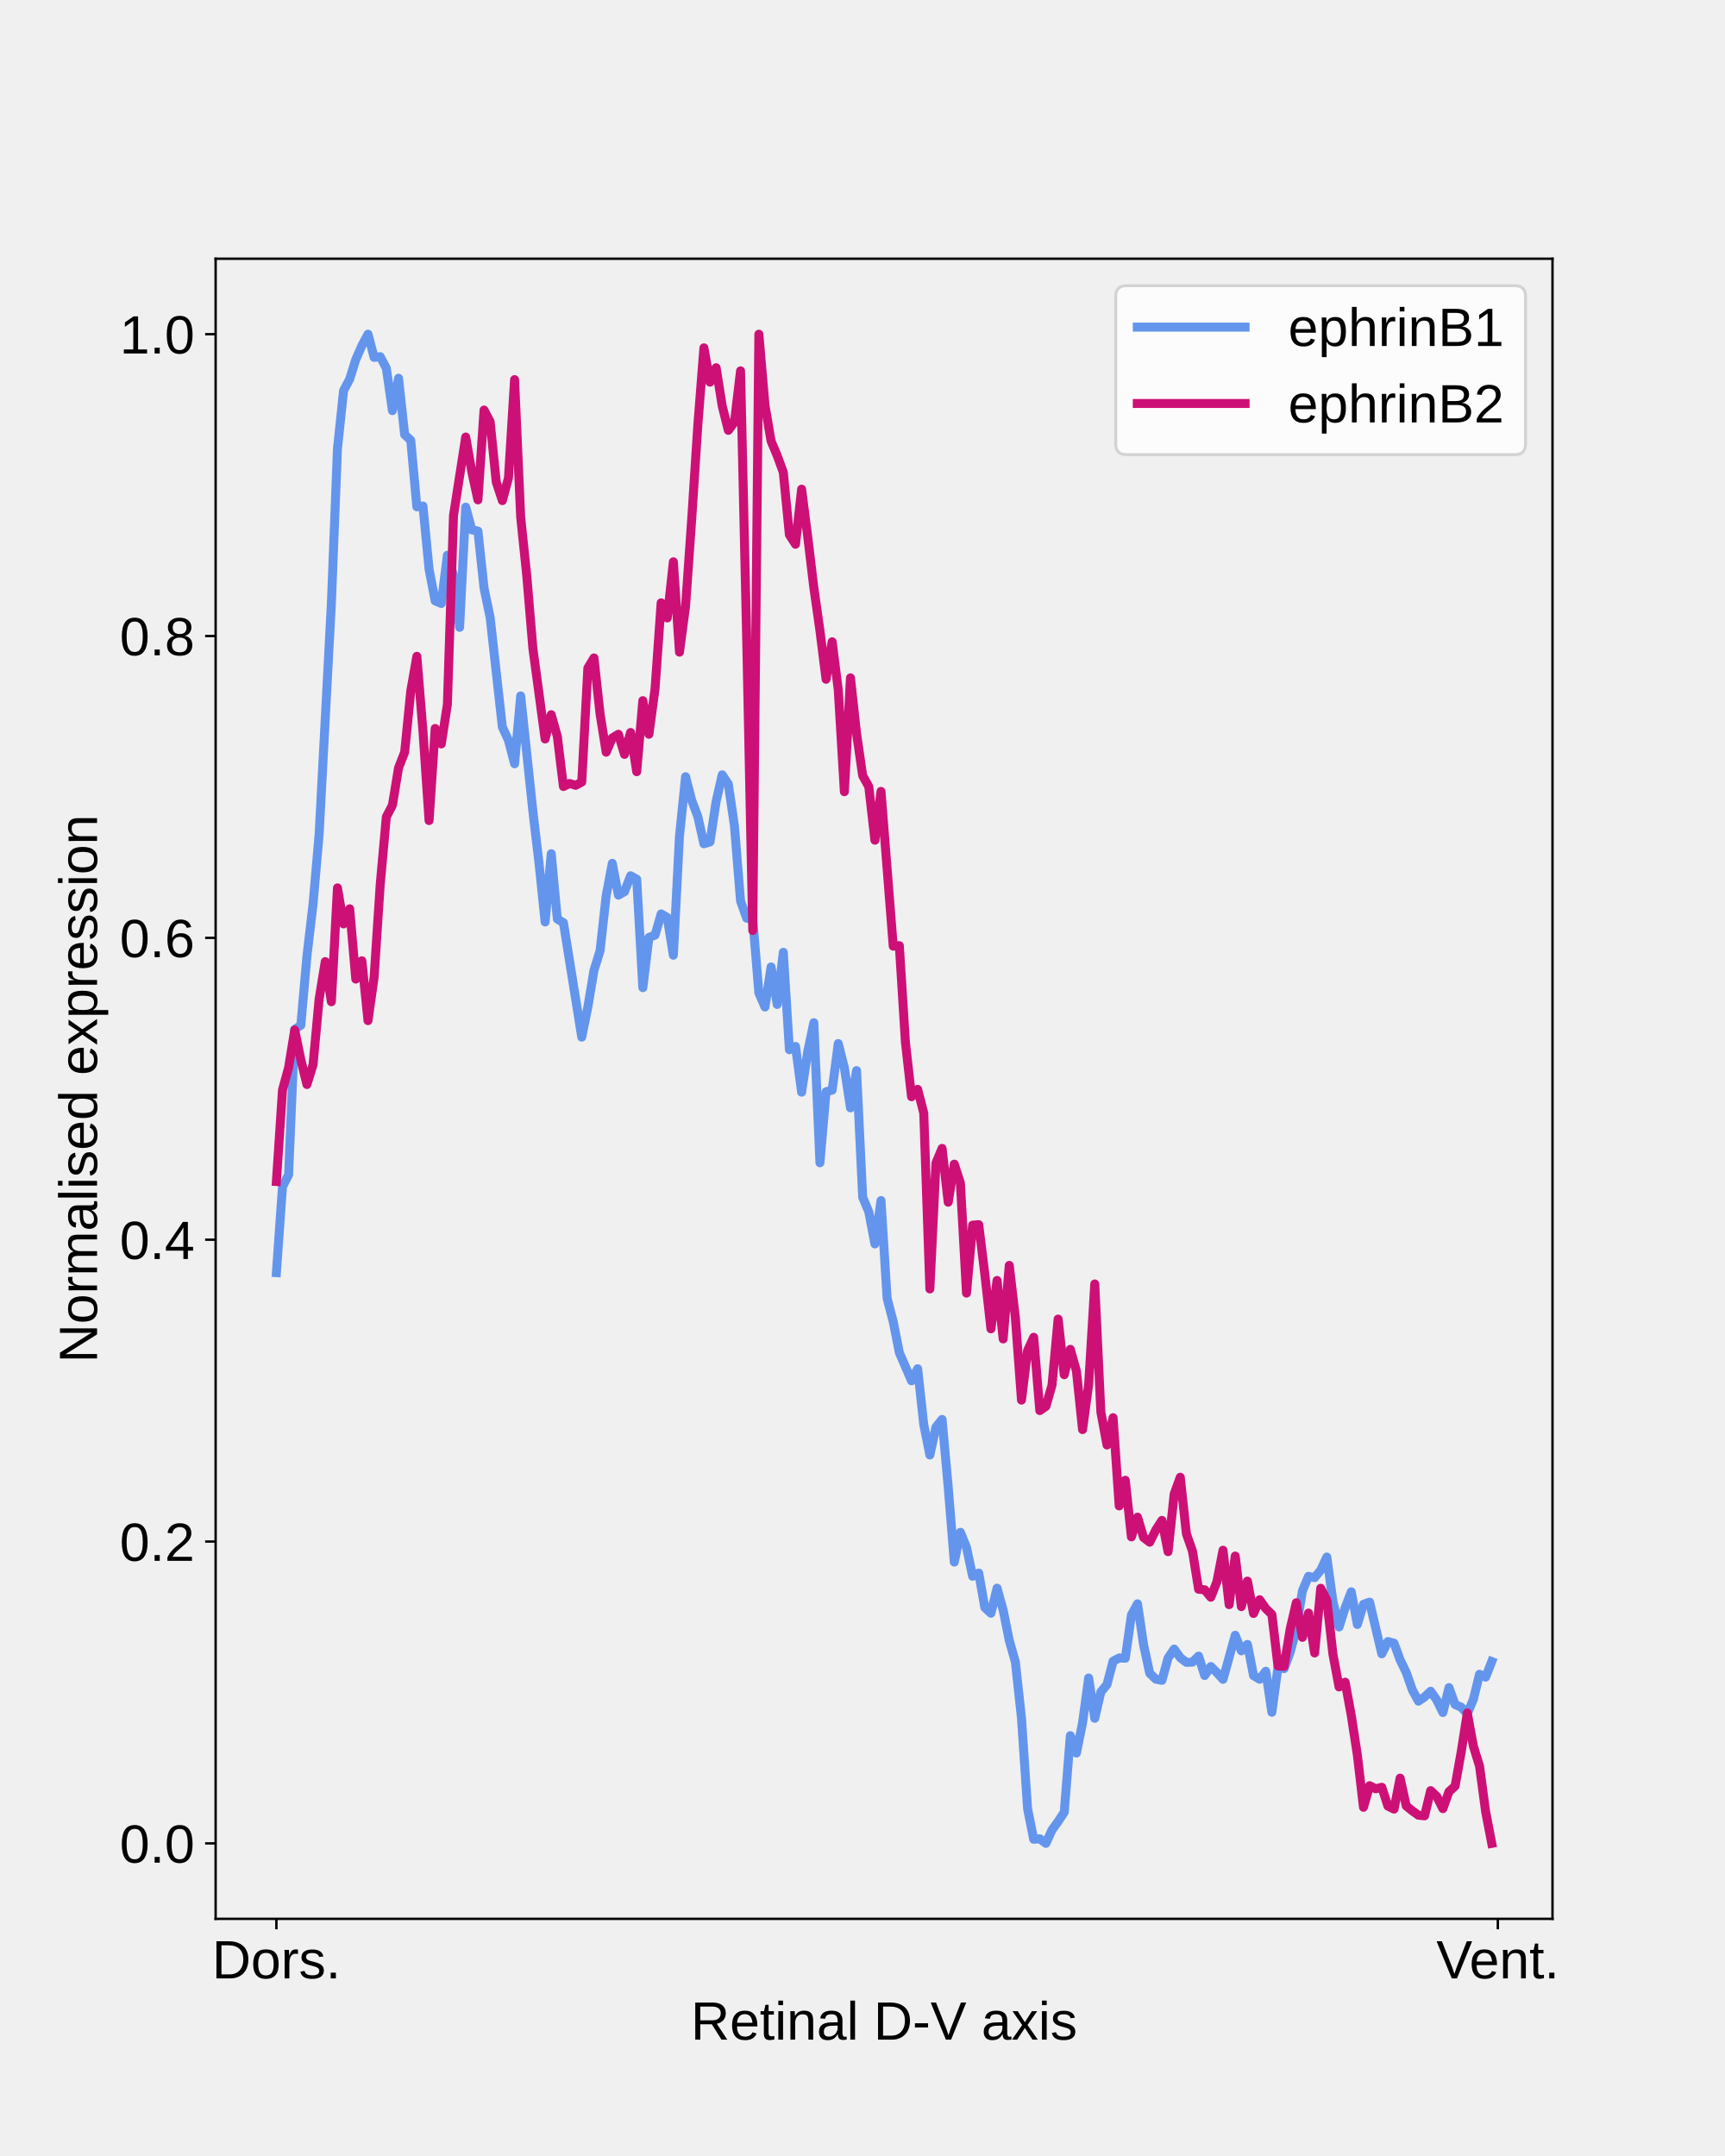
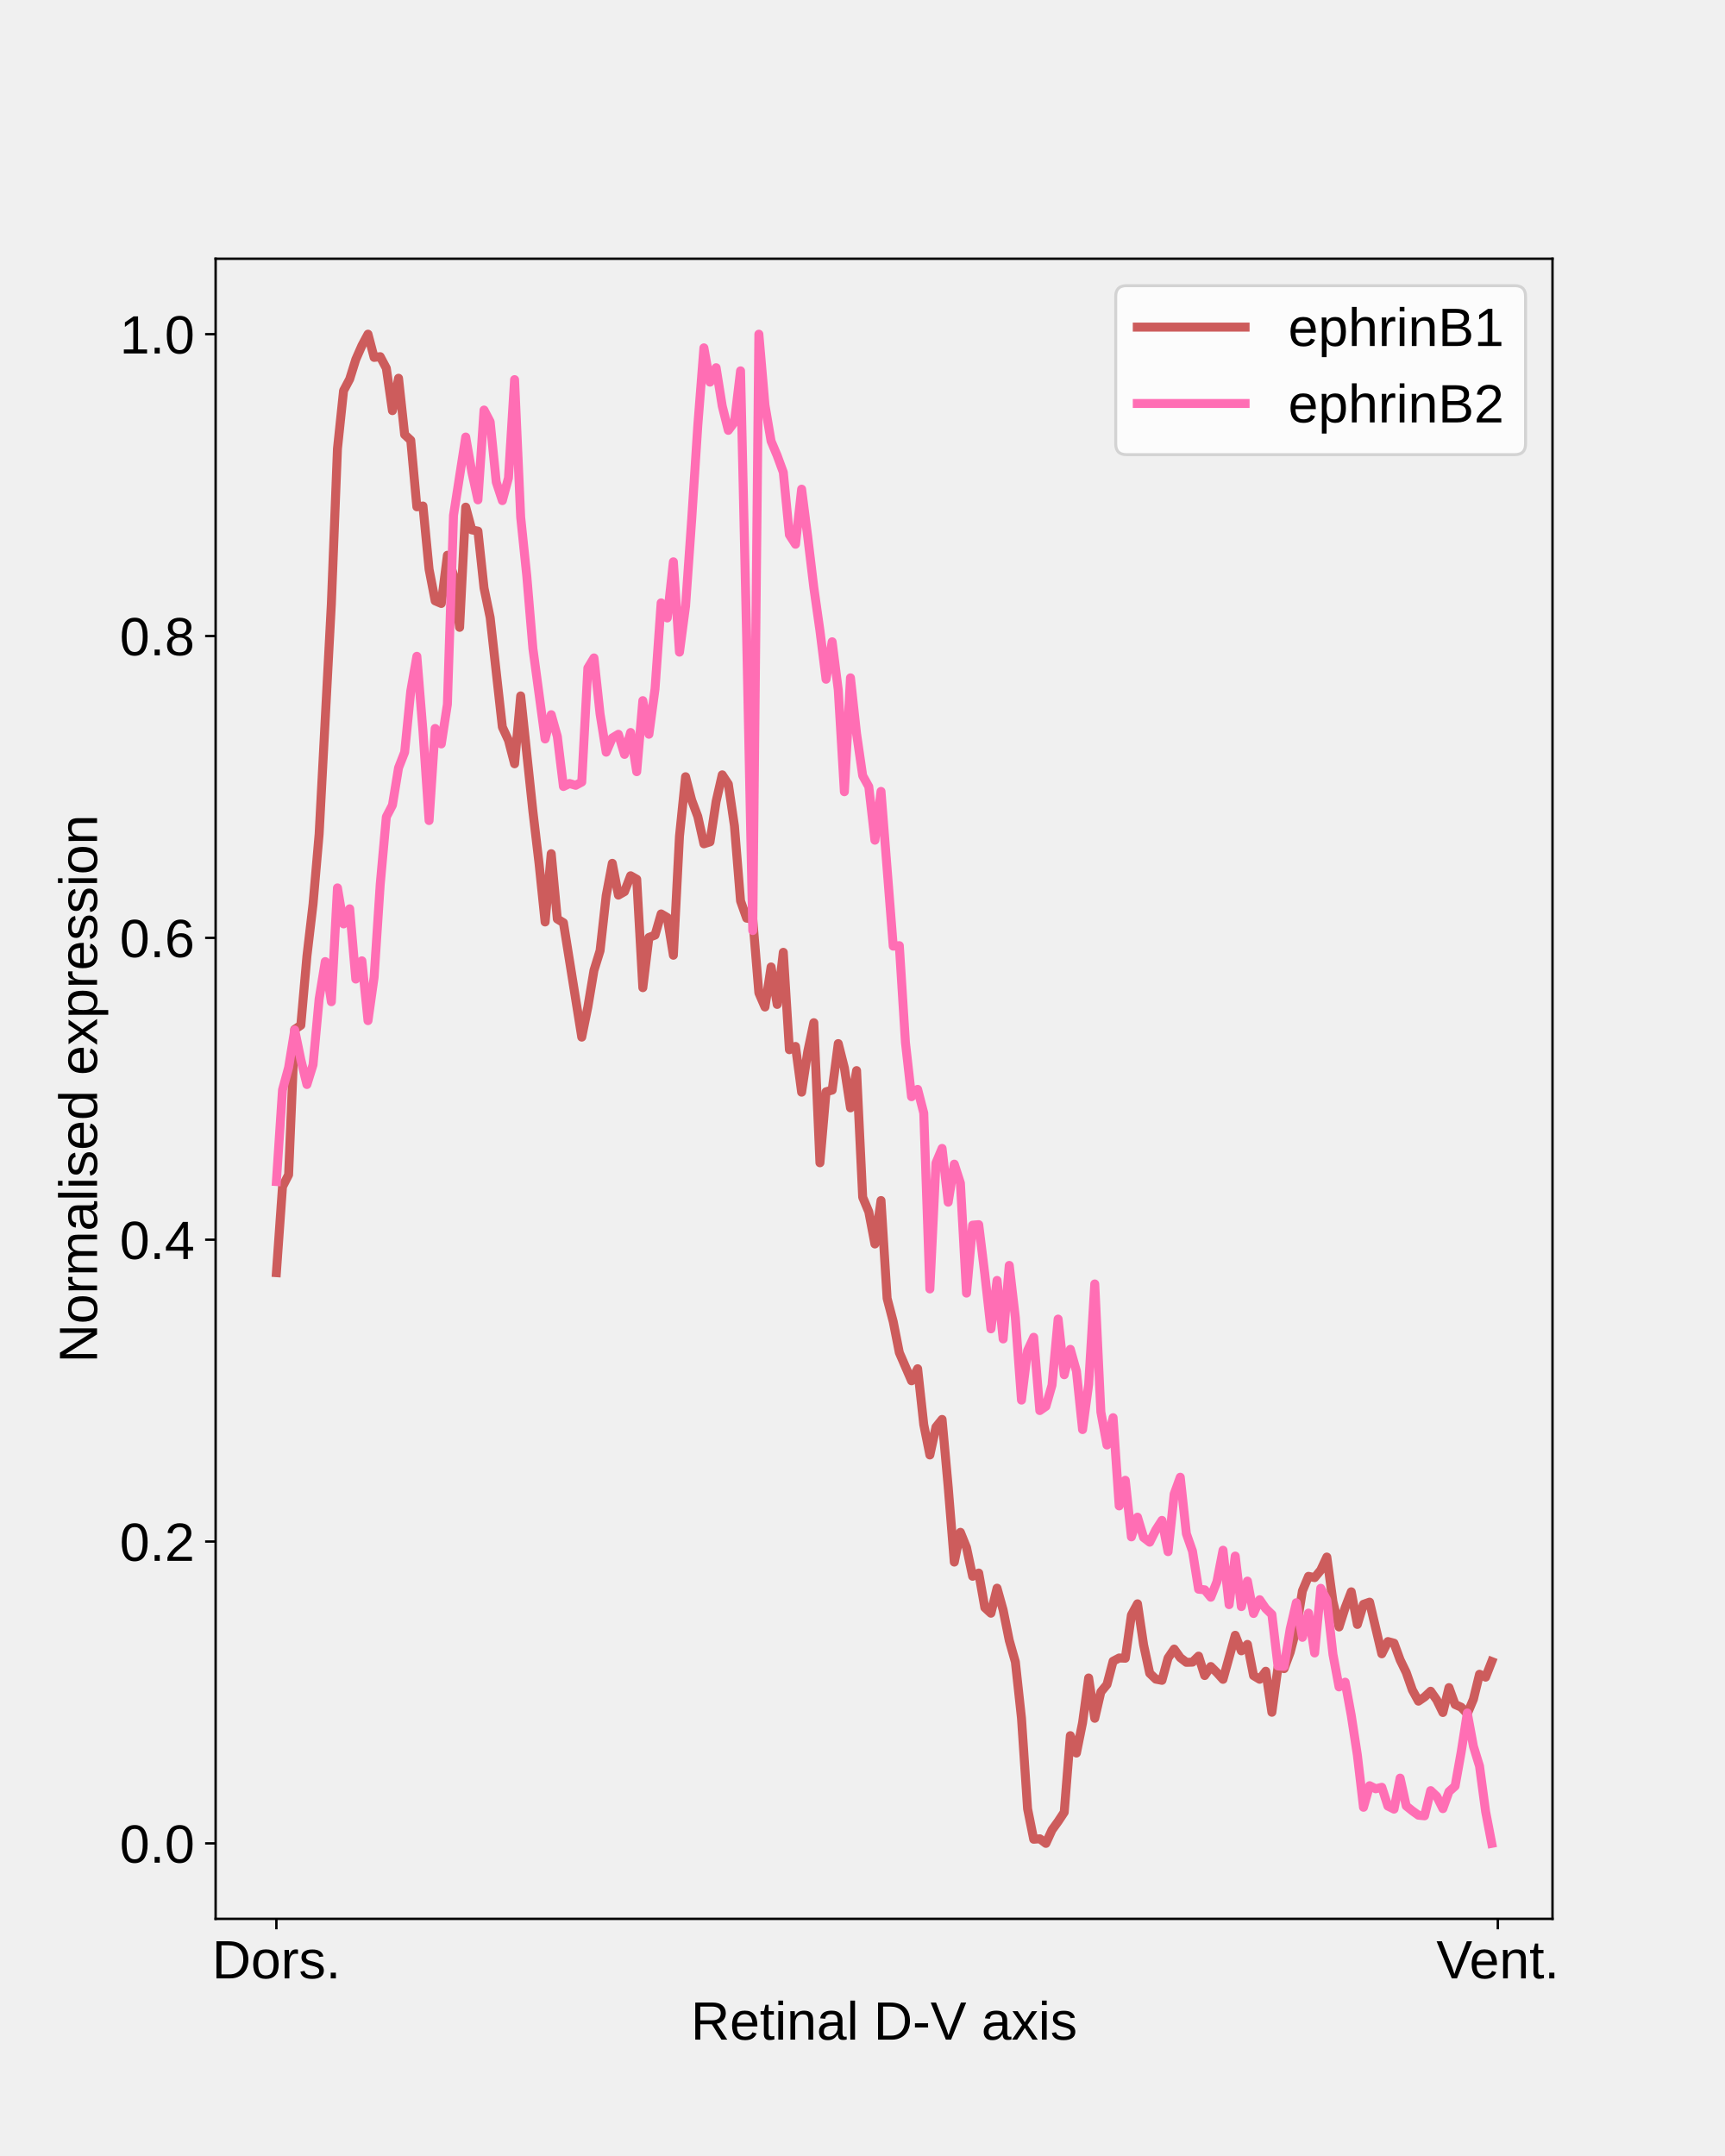
<svg xmlns="http://www.w3.org/2000/svg" xmlns:xlink="http://www.w3.org/1999/xlink" height="720pt" version="1.1" viewBox="0 0 576 720" width="576pt">
  <defs>
    <style type="text/css">
*{stroke-linecap:butt;stroke-linejoin:round;}
  </style>
  </defs>
  <g id="figure_1">
    <g id="patch_1">
      <path d="M 0 720  L 576 720  L 576 0  L 0 0  z " style="fill:none;" />
    </g>
    <g id="axes_1">
      <g id="patch_2">
        <path d="M 72 640.8  L 518.4 640.8  L 518.4 86.4  L 72 86.4  z " style="fill:none;" />
      </g>
      <g id="matplotlib.axis_1">
        <g id="xtick_1">
          <g id="line2d_1">
            <defs>
-               <path d="M 0 0  L 0 3.5  " id="m0ee4ef7aa5" style="stroke:#000000;stroke-width:0.8;" />
+               <path d="M 0 0  L 0 3.5  " id="m88ebd4085f" style="stroke:#000000;stroke-width:0.8;" />
            </defs>
            <g>
-               <use style="stroke:#000000;stroke-width:0.8;" x="92.291" xlink:href="#m0ee4ef7aa5" y="640.8" />
+               <use style="stroke:#000000;stroke-width:0.8;" x="92.291" xlink:href="#m88ebd4085f" y="640.8" />
            </g>
          </g>
          <g id="text_1">
            <text style="font-family:Arial;font-size:18px;font-style:normal;font-weight:regular;text-anchor:middle;" transform="rotate(-0, 92.29091, 660.6841)" x="92.291" y="660.684">Dors.</text>
          </g>
        </g>
        <g id="xtick_2">
          <g id="line2d_2">
            <g>
-               <use style="stroke:#000000;stroke-width:0.8;" x="500.148" xlink:href="#m0ee4ef7aa5" y="640.8" />
+               <use style="stroke:#000000;stroke-width:0.8;" x="500.148" xlink:href="#m88ebd4085f" y="640.8" />
            </g>
          </g>
          <g id="text_2">
            <text style="font-family:Arial;font-size:18px;font-style:normal;font-weight:regular;text-anchor:middle;" transform="rotate(-0, 500.1484, 660.6841)" x="500.148" y="660.684">Vent.</text>
          </g>
        </g>
        <g id="text_3">
          <text style="font-family:Arial;font-size:18px;font-style:normal;font-weight:normal;text-anchor:middle;" transform="rotate(-0, 295.2, 681.1456)" x="295.2" y="681.146">Retinal D-V axis</text>
        </g>
      </g>
      <g id="matplotlib.axis_2">
        <g id="ytick_1">
          <g id="line2d_3">
            <defs>
-               <path d="M 0 0  L -3.5 0  " id="ma348647027" style="stroke:#000000;stroke-width:0.8;" />
+               <path d="M 0 0  L -3.5 0  " id="ma75a19ea9f" style="stroke:#000000;stroke-width:0.8;" />
            </defs>
            <g>
-               <use style="stroke:#000000;stroke-width:0.8;" x="72" xlink:href="#ma348647027" y="615.6" />
+               <use style="stroke:#000000;stroke-width:0.8;" x="72" xlink:href="#ma75a19ea9f" y="615.6" />
            </g>
          </g>
          <g id="text_4">
            <text style="font-family:Arial;font-size:18px;font-style:normal;font-weight:regular;text-anchor:end;" transform="rotate(-0, 65, 622.042)" x="65" y="622.042">0.0</text>
          </g>
        </g>
        <g id="ytick_2">
          <g id="line2d_4">
            <g>
-               <use style="stroke:#000000;stroke-width:0.8;" x="72" xlink:href="#ma348647027" y="514.8" />
+               <use style="stroke:#000000;stroke-width:0.8;" x="72" xlink:href="#ma75a19ea9f" y="514.8" />
            </g>
          </g>
          <g id="text_5">
            <text style="font-family:Arial;font-size:18px;font-style:normal;font-weight:regular;text-anchor:end;" transform="rotate(-0, 65, 521.242)" x="65" y="521.242">0.2</text>
          </g>
        </g>
        <g id="ytick_3">
          <g id="line2d_5">
            <g>
-               <use style="stroke:#000000;stroke-width:0.8;" x="72" xlink:href="#ma348647027" y="414" />
+               <use style="stroke:#000000;stroke-width:0.8;" x="72" xlink:href="#ma75a19ea9f" y="414" />
            </g>
          </g>
          <g id="text_6">
            <text style="font-family:Arial;font-size:18px;font-style:normal;font-weight:regular;text-anchor:end;" transform="rotate(-0, 65, 420.442)" x="65" y="420.442">0.4</text>
          </g>
        </g>
        <g id="ytick_4">
          <g id="line2d_6">
            <g>
-               <use style="stroke:#000000;stroke-width:0.8;" x="72" xlink:href="#ma348647027" y="313.2" />
+               <use style="stroke:#000000;stroke-width:0.8;" x="72" xlink:href="#ma75a19ea9f" y="313.2" />
            </g>
          </g>
          <g id="text_7">
            <text style="font-family:Arial;font-size:18px;font-style:normal;font-weight:regular;text-anchor:end;" transform="rotate(-0, 65, 319.642)" x="65" y="319.642">0.6</text>
          </g>
        </g>
        <g id="ytick_5">
          <g id="line2d_7">
            <g>
-               <use style="stroke:#000000;stroke-width:0.8;" x="72" xlink:href="#ma348647027" y="212.4" />
+               <use style="stroke:#000000;stroke-width:0.8;" x="72" xlink:href="#ma75a19ea9f" y="212.4" />
            </g>
          </g>
          <g id="text_8">
            <text style="font-family:Arial;font-size:18px;font-style:normal;font-weight:regular;text-anchor:end;" transform="rotate(-0, 65, 218.842)" x="65" y="218.842">0.8</text>
          </g>
        </g>
        <g id="ytick_6">
          <g id="line2d_8">
            <g>
-               <use style="stroke:#000000;stroke-width:0.8;" x="72" xlink:href="#ma348647027" y="111.6" />
+               <use style="stroke:#000000;stroke-width:0.8;" x="72" xlink:href="#ma75a19ea9f" y="111.6" />
            </g>
          </g>
          <g id="text_9">
            <text style="font-family:Arial;font-size:18px;font-style:normal;font-weight:regular;text-anchor:end;" transform="rotate(-0, 65, 118.042)" x="65" y="118.042">1.0</text>
          </g>
        </g>
        <g id="text_10">
          <text style="font-family:Arial;font-size:18px;font-style:normal;font-weight:normal;text-anchor:middle;" transform="rotate(-90, 32.4025, 363.6)" x="32.403" y="363.6">Normalised expression</text>
        </g>
      </g>
      <g id="line2d_9">
-         <path clip-path="url(#pe832a47a1f)" d="M 92.291 425.008  L 94.33 396.302  L 96.369 392.306  L 98.409 343.764  L 100.448 342.392  L 102.487 319.323  L 104.527 301.952  L 106.566 278.505  L 110.644 201.692  L 112.684 149.84  L 114.723 130.464  L 116.762 126.61  L 118.802 120.048  L 120.841 115.415  L 122.88 111.6  L 124.92 119.355  L 126.959 119.109  L 128.998 122.964  L 131.037 137.132  L 133.077 126.315  L 135.116 145.134  L 137.155 147.028  L 139.195 169.246  L 141.234 168.987  L 143.273 190.105  L 145.312 200.657  L 147.352 201.534  L 149.391 185.422  L 151.43 192.056  L 153.47 209.506  L 155.509 169.358  L 157.548 176.948  L 159.587 177.358  L 161.627 196.397  L 163.666 206.217  L 167.745 242.812  L 169.784 247.227  L 171.823 255.067  L 173.862 232.401  L 177.941 270.961  L 179.98 288.194  L 182.02 307.894  L 184.059 285.093  L 186.098 306.899  L 188.137 308.141  L 194.255 346.348  L 196.295 336.273  L 198.334 324.062  L 200.373 317.483  L 202.412 299.087  L 204.452 288.308  L 206.491 298.922  L 208.53 297.762  L 210.57 292.464  L 212.609 293.623  L 214.648 329.832  L 216.687 313.058  L 218.727 312.275  L 220.766 305.208  L 222.805 306.413  L 224.845 319.003  L 226.884 279.276  L 228.923 259.39  L 230.962 267.223  L 233.002 272.668  L 235.041 281.789  L 237.08 281.141  L 239.12 267.656  L 241.159 258.756  L 243.198 261.863  L 245.237 275.792  L 247.277 300.868  L 249.316 306.622  L 251.355 306.904  L 253.395 331.567  L 255.434 336.291  L 257.473 322.916  L 259.512 335.428  L 261.552 318.028  L 263.591 350.549  L 265.63 349.454  L 267.67 364.734  L 269.709 351.198  L 271.748 341.53  L 273.787 388.311  L 275.827 364.605  L 277.866 364.046  L 279.905 348.506  L 281.945 356.591  L 283.984 369.974  L 286.023 357.526  L 288.062 399.816  L 290.102 404.685  L 292.141 415.427  L 294.18 400.922  L 296.22 433.591  L 298.259 441.371  L 300.298 451.709  L 304.377 461.12  L 306.416 457.091  L 308.455 475.752  L 310.495 485.893  L 312.534 476.57  L 314.573 474.023  L 316.613 496.531  L 318.652 521.658  L 320.691 511.723  L 322.73 516.774  L 324.77 526.399  L 326.809 525.318  L 328.848 536.859  L 330.888 538.737  L 332.927 530.372  L 334.966 537.691  L 337.005 547.821  L 339.045 555  L 341.084 573.745  L 343.123 604.043  L 345.163 614.218  L 347.202 614.067  L 349.241 615.6  L 351.28 611.112  L 353.32 608.291  L 355.359 605.197  L 357.398 579.625  L 359.438 585.433  L 361.477 575.335  L 363.516 560.364  L 365.555 573.828  L 367.595 565.024  L 369.634 562.551  L 371.673 554.764  L 373.713 553.684  L 375.752 553.764  L 377.791 539.346  L 379.83 535.594  L 381.87 549.349  L 383.909 558.798  L 385.948 560.755  L 387.988 561.155  L 390.027 553.708  L 392.066 550.714  L 394.105 553.576  L 396.145 555.142  L 398.184 555.072  L 400.223 553.063  L 402.263 559.547  L 404.302 556.538  L 406.341 558.559  L 408.38 560.818  L 412.459 546.101  L 414.498 551.301  L 416.538 549.148  L 418.577 559.57  L 420.616 560.796  L 422.655 558.114  L 424.695 571.811  L 426.734 556.816  L 428.773 557.241  L 430.813 551.758  L 432.852 543.948  L 434.891 531.283  L 436.93 526.42  L 438.97 526.844  L 441.009 524.36  L 443.048 519.98  L 445.088 534.863  L 447.127 543.322  L 449.166 536.891  L 451.205 531.588  L 453.245 542.485  L 455.284 535.759  L 457.323 535.038  L 461.402 552.292  L 463.441 548.2  L 465.48 548.744  L 467.52 554.324  L 469.559 558.531  L 471.598 564.357  L 473.638 568.104  L 475.677 566.708  L 477.716 564.793  L 479.756 567.713  L 481.795 571.892  L 483.834 563.58  L 485.873 569.217  L 487.913 570.125  L 489.952 572.316  L 491.991 567.47  L 494.031 559.121  L 496.07 560.083  L 498.109 554.882  L 498.109 554.882  " style="fill:none;stroke:#6495ed;stroke-linecap:square;stroke-width:3;" />
+         <path clip-path="url(#p05d1088d71)" d="M 92.291 425.008  L 94.33 396.302  L 96.369 392.306  L 98.409 343.764  L 100.448 342.392  L 102.487 319.323  L 104.527 301.952  L 106.566 278.505  L 110.644 201.692  L 112.684 149.84  L 114.723 130.464  L 116.762 126.61  L 118.802 120.048  L 120.841 115.415  L 122.88 111.6  L 124.92 119.355  L 126.959 119.109  L 128.998 122.964  L 131.037 137.132  L 133.077 126.315  L 135.116 145.134  L 137.155 147.028  L 139.195 169.246  L 141.234 168.987  L 143.273 190.105  L 145.312 200.657  L 147.352 201.534  L 149.391 185.422  L 151.43 192.056  L 153.47 209.506  L 155.509 169.358  L 157.548 176.948  L 159.587 177.358  L 161.627 196.397  L 163.666 206.217  L 167.745 242.812  L 169.784 247.227  L 171.823 255.067  L 173.862 232.401  L 177.941 270.961  L 179.98 288.194  L 182.02 307.894  L 184.059 285.093  L 186.098 306.899  L 188.137 308.141  L 194.255 346.348  L 196.295 336.273  L 198.334 324.062  L 200.373 317.483  L 202.412 299.087  L 204.452 288.308  L 206.491 298.922  L 208.53 297.762  L 210.57 292.464  L 212.609 293.623  L 214.648 329.832  L 216.687 313.058  L 218.727 312.275  L 220.766 305.208  L 222.805 306.413  L 224.845 319.003  L 226.884 279.276  L 228.923 259.39  L 230.962 267.223  L 233.002 272.668  L 235.041 281.789  L 237.08 281.141  L 239.12 267.656  L 241.159 258.756  L 243.198 261.863  L 245.237 275.792  L 247.277 300.868  L 249.316 306.622  L 251.355 306.904  L 253.395 331.567  L 255.434 336.291  L 257.473 322.916  L 259.512 335.428  L 261.552 318.028  L 263.591 350.549  L 265.63 349.454  L 267.67 364.734  L 269.709 351.198  L 271.748 341.53  L 273.787 388.311  L 275.827 364.605  L 277.866 364.046  L 279.905 348.506  L 281.945 356.591  L 283.984 369.974  L 286.023 357.526  L 288.062 399.816  L 290.102 404.685  L 292.141 415.427  L 294.18 400.922  L 296.22 433.591  L 298.259 441.371  L 300.298 451.709  L 304.377 461.12  L 306.416 457.091  L 308.455 475.752  L 310.495 485.893  L 312.534 476.57  L 314.573 474.023  L 316.613 496.531  L 318.652 521.658  L 320.691 511.723  L 322.73 516.774  L 324.77 526.399  L 326.809 525.318  L 328.848 536.859  L 330.888 538.737  L 332.927 530.372  L 334.966 537.691  L 337.005 547.821  L 339.045 555  L 341.084 573.745  L 343.123 604.043  L 345.163 614.218  L 347.202 614.067  L 349.241 615.6  L 351.28 611.112  L 353.32 608.291  L 355.359 605.197  L 357.398 579.625  L 359.438 585.433  L 361.477 575.335  L 363.516 560.364  L 365.555 573.828  L 367.595 565.024  L 369.634 562.551  L 371.673 554.764  L 373.713 553.684  L 375.752 553.764  L 377.791 539.346  L 379.83 535.594  L 381.87 549.349  L 383.909 558.798  L 385.948 560.755  L 387.988 561.155  L 390.027 553.708  L 392.066 550.714  L 394.105 553.576  L 396.145 555.142  L 398.184 555.072  L 400.223 553.063  L 402.263 559.547  L 404.302 556.538  L 406.341 558.559  L 408.38 560.818  L 412.459 546.101  L 414.498 551.301  L 416.538 549.148  L 418.577 559.57  L 420.616 560.796  L 422.655 558.114  L 424.695 571.811  L 426.734 556.816  L 428.773 557.241  L 430.813 551.758  L 432.852 543.948  L 434.891 531.283  L 436.93 526.42  L 438.97 526.844  L 441.009 524.36  L 443.048 519.98  L 445.088 534.863  L 447.127 543.322  L 449.166 536.891  L 451.205 531.588  L 453.245 542.485  L 455.284 535.759  L 457.323 535.038  L 461.402 552.292  L 463.441 548.2  L 465.48 548.744  L 467.52 554.324  L 469.559 558.531  L 471.598 564.357  L 473.638 568.104  L 475.677 566.708  L 477.716 564.793  L 479.756 567.713  L 481.795 571.892  L 483.834 563.58  L 485.873 569.217  L 487.913 570.125  L 489.952 572.316  L 491.991 567.47  L 494.031 559.121  L 496.07 560.083  L 498.109 554.882  L 498.109 554.882  " style="fill:none;stroke:#cd5c5c;stroke-linecap:square;stroke-width:3;" />
      </g>
      <g id="line2d_10">
-         <path clip-path="url(#pe832a47a1f)" d="M 92.291 394.572  L 94.33 363.977  L 96.369 356.504  L 98.409 343.971  L 100.448 353.866  L 102.487 362.177  L 104.527 355.581  L 106.566 333.595  L 108.605 321.125  L 110.644 334.533  L 112.684 296.514  L 114.723 308.542  L 116.762 303.496  L 118.802 326.959  L 120.841 320.865  L 122.88 340.84  L 124.92 326.365  L 126.959 295.389  L 128.998 272.805  L 131.037 268.878  L 133.077 256.427  L 135.116 251.207  L 137.155 230.803  L 139.195 219.171  L 141.234 244.169  L 143.273 274.021  L 145.312 243.273  L 147.352 248.44  L 149.391 235.192  L 151.43 172.126  L 155.509 145.952  L 157.548 157.591  L 159.587 166.934  L 161.627 136.937  L 163.666 140.845  L 165.705 160.977  L 167.745 167.182  L 169.784 159.579  L 171.823 126.775  L 173.862 172.697  L 175.902 192.344  L 177.941 216.578  L 182.02 246.78  L 184.059 238.668  L 186.098 245.931  L 188.137 262.651  L 190.177 261.65  L 192.216 262.257  L 194.255 261.169  L 196.295 223.096  L 198.334 219.712  L 200.373 238.444  L 202.412 251.194  L 204.452 246.443  L 206.491 245.213  L 208.53 251.933  L 210.57 244.614  L 212.609 257.703  L 214.648 233.981  L 216.687 245.205  L 218.727 230.038  L 220.766 201.327  L 222.805 206.367  L 224.845 187.61  L 226.884 217.788  L 228.923 202.399  L 230.962 173.465  L 233.002 142.147  L 235.041 116.164  L 237.08 127.619  L 239.12 122.797  L 241.159 135.59  L 243.198 143.719  L 245.237 140.963  L 247.277 123.843  L 249.316 212.765  L 251.355 310.753  L 253.395 111.6  L 255.434 135.282  L 257.473 147.306  L 259.512 152.152  L 261.552 157.723  L 263.591 178.602  L 265.63 181.757  L 267.67 163.359  L 269.709 179.239  L 271.748 196.232  L 273.787 210.597  L 275.827 226.835  L 277.866 214.322  L 279.905 230.376  L 281.945 264.397  L 283.984 226.371  L 286.023 245.057  L 288.062 259.042  L 290.102 262.715  L 292.141 280.588  L 294.18 264.292  L 298.259 315.965  L 300.298 315.804  L 302.338 348.134  L 304.377 366.25  L 306.416 363.794  L 308.455 371.714  L 310.495 430.444  L 312.534 388.372  L 314.573 383.515  L 316.613 401.477  L 318.652 388.769  L 320.691 395.105  L 322.73 431.835  L 324.77 409.144  L 326.809 408.972  L 328.848 425.567  L 330.888 443.769  L 332.927 427.605  L 334.966 447.143  L 337.005 422.583  L 339.045 440.062  L 341.084 467.569  L 343.123 451.044  L 345.163 446.583  L 347.202 471.062  L 349.241 469.651  L 351.28 462.566  L 353.32 440.511  L 355.359 459.093  L 357.398 450.611  L 359.438 457.892  L 361.477 477.41  L 363.516 462.347  L 365.555 428.777  L 367.595 471.55  L 369.634 482.562  L 371.673 473.436  L 373.713 502.902  L 375.752 494.342  L 377.791 513.248  L 379.83 506.657  L 381.87 513.454  L 383.909 515.016  L 385.948 510.901  L 387.988 507.744  L 390.027 518.182  L 392.066 498.948  L 394.105 493.324  L 396.145 512.177  L 398.184 518.009  L 400.223 530.719  L 402.263 530.917  L 404.302 533.392  L 406.341 528.215  L 408.38 517.704  L 410.42 535.877  L 412.459 519.65  L 414.498 536.53  L 416.538 528.014  L 418.577 538.824  L 420.616 534.226  L 422.655 537.174  L 424.695 539.144  L 426.734 556.352  L 428.773 556.484  L 430.813 543.988  L 432.852 535.243  L 434.891 546.794  L 436.93 538.694  L 438.97 552.013  L 441.009 530.413  L 443.048 534.359  L 445.088 552.473  L 447.127 563.358  L 449.166 561.765  L 451.205 572.872  L 453.245 586.129  L 455.284 603.545  L 457.323 596.334  L 459.363 597.366  L 461.402 596.866  L 463.441 603.152  L 465.48 604.156  L 467.52 593.807  L 469.559 603.09  L 471.598 604.732  L 473.638 606.193  L 475.677 606.396  L 477.716 597.982  L 479.756 599.919  L 481.795 603.998  L 483.834 598.314  L 485.873 596.478  L 487.913 585.074  L 489.952 572.062  L 491.991 583.167  L 494.031 589.791  L 496.07 604.983  L 498.109 615.6  L 498.109 615.6  " style="fill:none;stroke:#cd1076;stroke-linecap:square;stroke-width:3;" />
+         <path clip-path="url(#p05d1088d71)" d="M 92.291 394.572  L 94.33 363.977  L 96.369 356.504  L 98.409 343.971  L 100.448 353.866  L 102.487 362.177  L 104.527 355.581  L 106.566 333.595  L 108.605 321.125  L 110.644 334.533  L 112.684 296.514  L 114.723 308.542  L 116.762 303.496  L 118.802 326.959  L 120.841 320.865  L 122.88 340.84  L 124.92 326.365  L 126.959 295.389  L 128.998 272.805  L 131.037 268.878  L 133.077 256.427  L 135.116 251.207  L 137.155 230.803  L 139.195 219.171  L 141.234 244.169  L 143.273 274.021  L 145.312 243.273  L 147.352 248.44  L 149.391 235.192  L 151.43 172.126  L 155.509 145.952  L 157.548 157.591  L 159.587 166.934  L 161.627 136.937  L 163.666 140.845  L 165.705 160.977  L 167.745 167.182  L 169.784 159.579  L 171.823 126.775  L 173.862 172.697  L 175.902 192.344  L 177.941 216.578  L 182.02 246.78  L 184.059 238.668  L 186.098 245.931  L 188.137 262.651  L 190.177 261.65  L 192.216 262.257  L 194.255 261.169  L 196.295 223.096  L 198.334 219.712  L 200.373 238.444  L 202.412 251.194  L 204.452 246.443  L 206.491 245.213  L 208.53 251.933  L 210.57 244.614  L 212.609 257.703  L 214.648 233.981  L 216.687 245.205  L 218.727 230.038  L 220.766 201.327  L 222.805 206.367  L 224.845 187.61  L 226.884 217.788  L 228.923 202.399  L 230.962 173.465  L 233.002 142.147  L 235.041 116.164  L 237.08 127.619  L 239.12 122.797  L 241.159 135.59  L 243.198 143.719  L 245.237 140.963  L 247.277 123.843  L 249.316 212.765  L 251.355 310.753  L 253.395 111.6  L 255.434 135.282  L 257.473 147.306  L 259.512 152.152  L 261.552 157.723  L 263.591 178.602  L 265.63 181.757  L 267.67 163.359  L 269.709 179.239  L 271.748 196.232  L 273.787 210.597  L 275.827 226.835  L 277.866 214.322  L 279.905 230.376  L 281.945 264.397  L 283.984 226.371  L 286.023 245.057  L 288.062 259.042  L 290.102 262.715  L 292.141 280.588  L 294.18 264.292  L 298.259 315.965  L 300.298 315.804  L 302.338 348.134  L 304.377 366.25  L 306.416 363.794  L 308.455 371.714  L 310.495 430.444  L 312.534 388.372  L 314.573 383.515  L 316.613 401.477  L 318.652 388.769  L 320.691 395.105  L 322.73 431.835  L 324.77 409.144  L 326.809 408.972  L 328.848 425.567  L 330.888 443.769  L 332.927 427.605  L 334.966 447.143  L 337.005 422.583  L 339.045 440.062  L 341.084 467.569  L 343.123 451.044  L 345.163 446.583  L 347.202 471.062  L 349.241 469.651  L 351.28 462.566  L 353.32 440.511  L 355.359 459.093  L 357.398 450.611  L 359.438 457.892  L 361.477 477.41  L 363.516 462.347  L 365.555 428.777  L 367.595 471.55  L 369.634 482.562  L 371.673 473.436  L 373.713 502.902  L 375.752 494.342  L 377.791 513.248  L 379.83 506.657  L 381.87 513.454  L 383.909 515.016  L 385.948 510.901  L 387.988 507.744  L 390.027 518.182  L 392.066 498.948  L 394.105 493.324  L 396.145 512.177  L 398.184 518.009  L 400.223 530.719  L 402.263 530.917  L 404.302 533.392  L 406.341 528.215  L 408.38 517.704  L 410.42 535.877  L 412.459 519.65  L 414.498 536.53  L 416.538 528.014  L 418.577 538.824  L 420.616 534.226  L 422.655 537.174  L 424.695 539.144  L 426.734 556.352  L 428.773 556.484  L 430.813 543.988  L 432.852 535.243  L 434.891 546.794  L 436.93 538.694  L 438.97 552.013  L 441.009 530.413  L 443.048 534.359  L 445.088 552.473  L 447.127 563.358  L 449.166 561.765  L 451.205 572.872  L 453.245 586.129  L 455.284 603.545  L 457.323 596.334  L 459.363 597.366  L 461.402 596.866  L 463.441 603.152  L 465.48 604.156  L 467.52 593.807  L 469.559 603.09  L 471.598 604.732  L 473.638 606.193  L 475.677 606.396  L 477.716 597.982  L 479.756 599.919  L 481.795 603.998  L 483.834 598.314  L 485.873 596.478  L 487.913 585.074  L 489.952 572.062  L 491.991 583.167  L 494.031 589.791  L 496.07 604.983  L 498.109 615.6  L 498.109 615.6  " style="fill:none;stroke:#ff6eb4;stroke-linecap:square;stroke-width:3;" />
      </g>
      <g id="patch_3">
        <path d="M 72 640.8  L 72 86.4  " style="fill:none;stroke:#000000;stroke-linecap:square;stroke-linejoin:miter;stroke-width:0.8;" />
      </g>
      <g id="patch_4">
        <path d="M 518.4 640.8  L 518.4 86.4  " style="fill:none;stroke:#000000;stroke-linecap:square;stroke-linejoin:miter;stroke-width:0.8;" />
      </g>
      <g id="patch_5">
        <path d="M 72 640.8  L 518.4 640.8  " style="fill:none;stroke:#000000;stroke-linecap:square;stroke-linejoin:miter;stroke-width:0.8;" />
      </g>
      <g id="patch_6">
        <path d="M 72 86.4  L 518.4 86.4  " style="fill:none;stroke:#000000;stroke-linecap:square;stroke-linejoin:miter;stroke-width:0.8;" />
      </g>
      <g id="legend_1">
        <g id="patch_7">
          <path d="M 376.152 151.83  L 505.8 151.83  Q 509.4 151.83 509.4 148.23  L 509.4 99  Q 509.4 95.4 505.8 95.4  L 376.152 95.4  Q 372.552 95.4 372.552 99  L 372.552 148.23  Q 372.552 151.83 376.152 151.83  z " style="fill:#ffffff;opacity:0.8;stroke:#cccccc;stroke-linejoin:miter;" />
        </g>
        <g id="line2d_11">
-           <path d="M 379.752 109.237  L 415.752 109.237  " style="fill:none;stroke:#6495ed;stroke-linecap:square;stroke-width:3;" />
+           <path d="M 379.752 109.237  L 415.752 109.237  " style="fill:none;stroke:#cd5c5c;stroke-linecap:square;stroke-width:3;" />
        </g>
        <g id="line2d_12" />
        <g id="text_11">
          <text style="font-family:Arial;font-size:18px;font-style:normal;font-weight:regular;text-anchor:start;" transform="rotate(-0, 430.1522, 115.5375)" x="430.152" y="115.537">ephrinB1</text>
        </g>
        <g id="line2d_13">
-           <path d="M 379.752 134.752  L 415.752 134.752  " style="fill:none;stroke:#cd1076;stroke-linecap:square;stroke-width:3;" />
+           <path d="M 379.752 134.752  L 415.752 134.752  " style="fill:none;stroke:#ff6eb4;stroke-linecap:square;stroke-width:3;" />
        </g>
        <g id="line2d_14" />
        <g id="text_12">
          <text style="font-family:Arial;font-size:18px;font-style:normal;font-weight:regular;text-anchor:start;" transform="rotate(-0, 430.1522, 141.0525)" x="430.152" y="141.053">ephrinB2</text>
        </g>
      </g>
    </g>
  </g>
  <defs>
-     <clipPath id="pe832a47a1f">
+     <clipPath id="p05d1088d71">
      <rect height="554.4" width="446.4" x="72" y="86.4" />
    </clipPath>
  </defs>
</svg>
